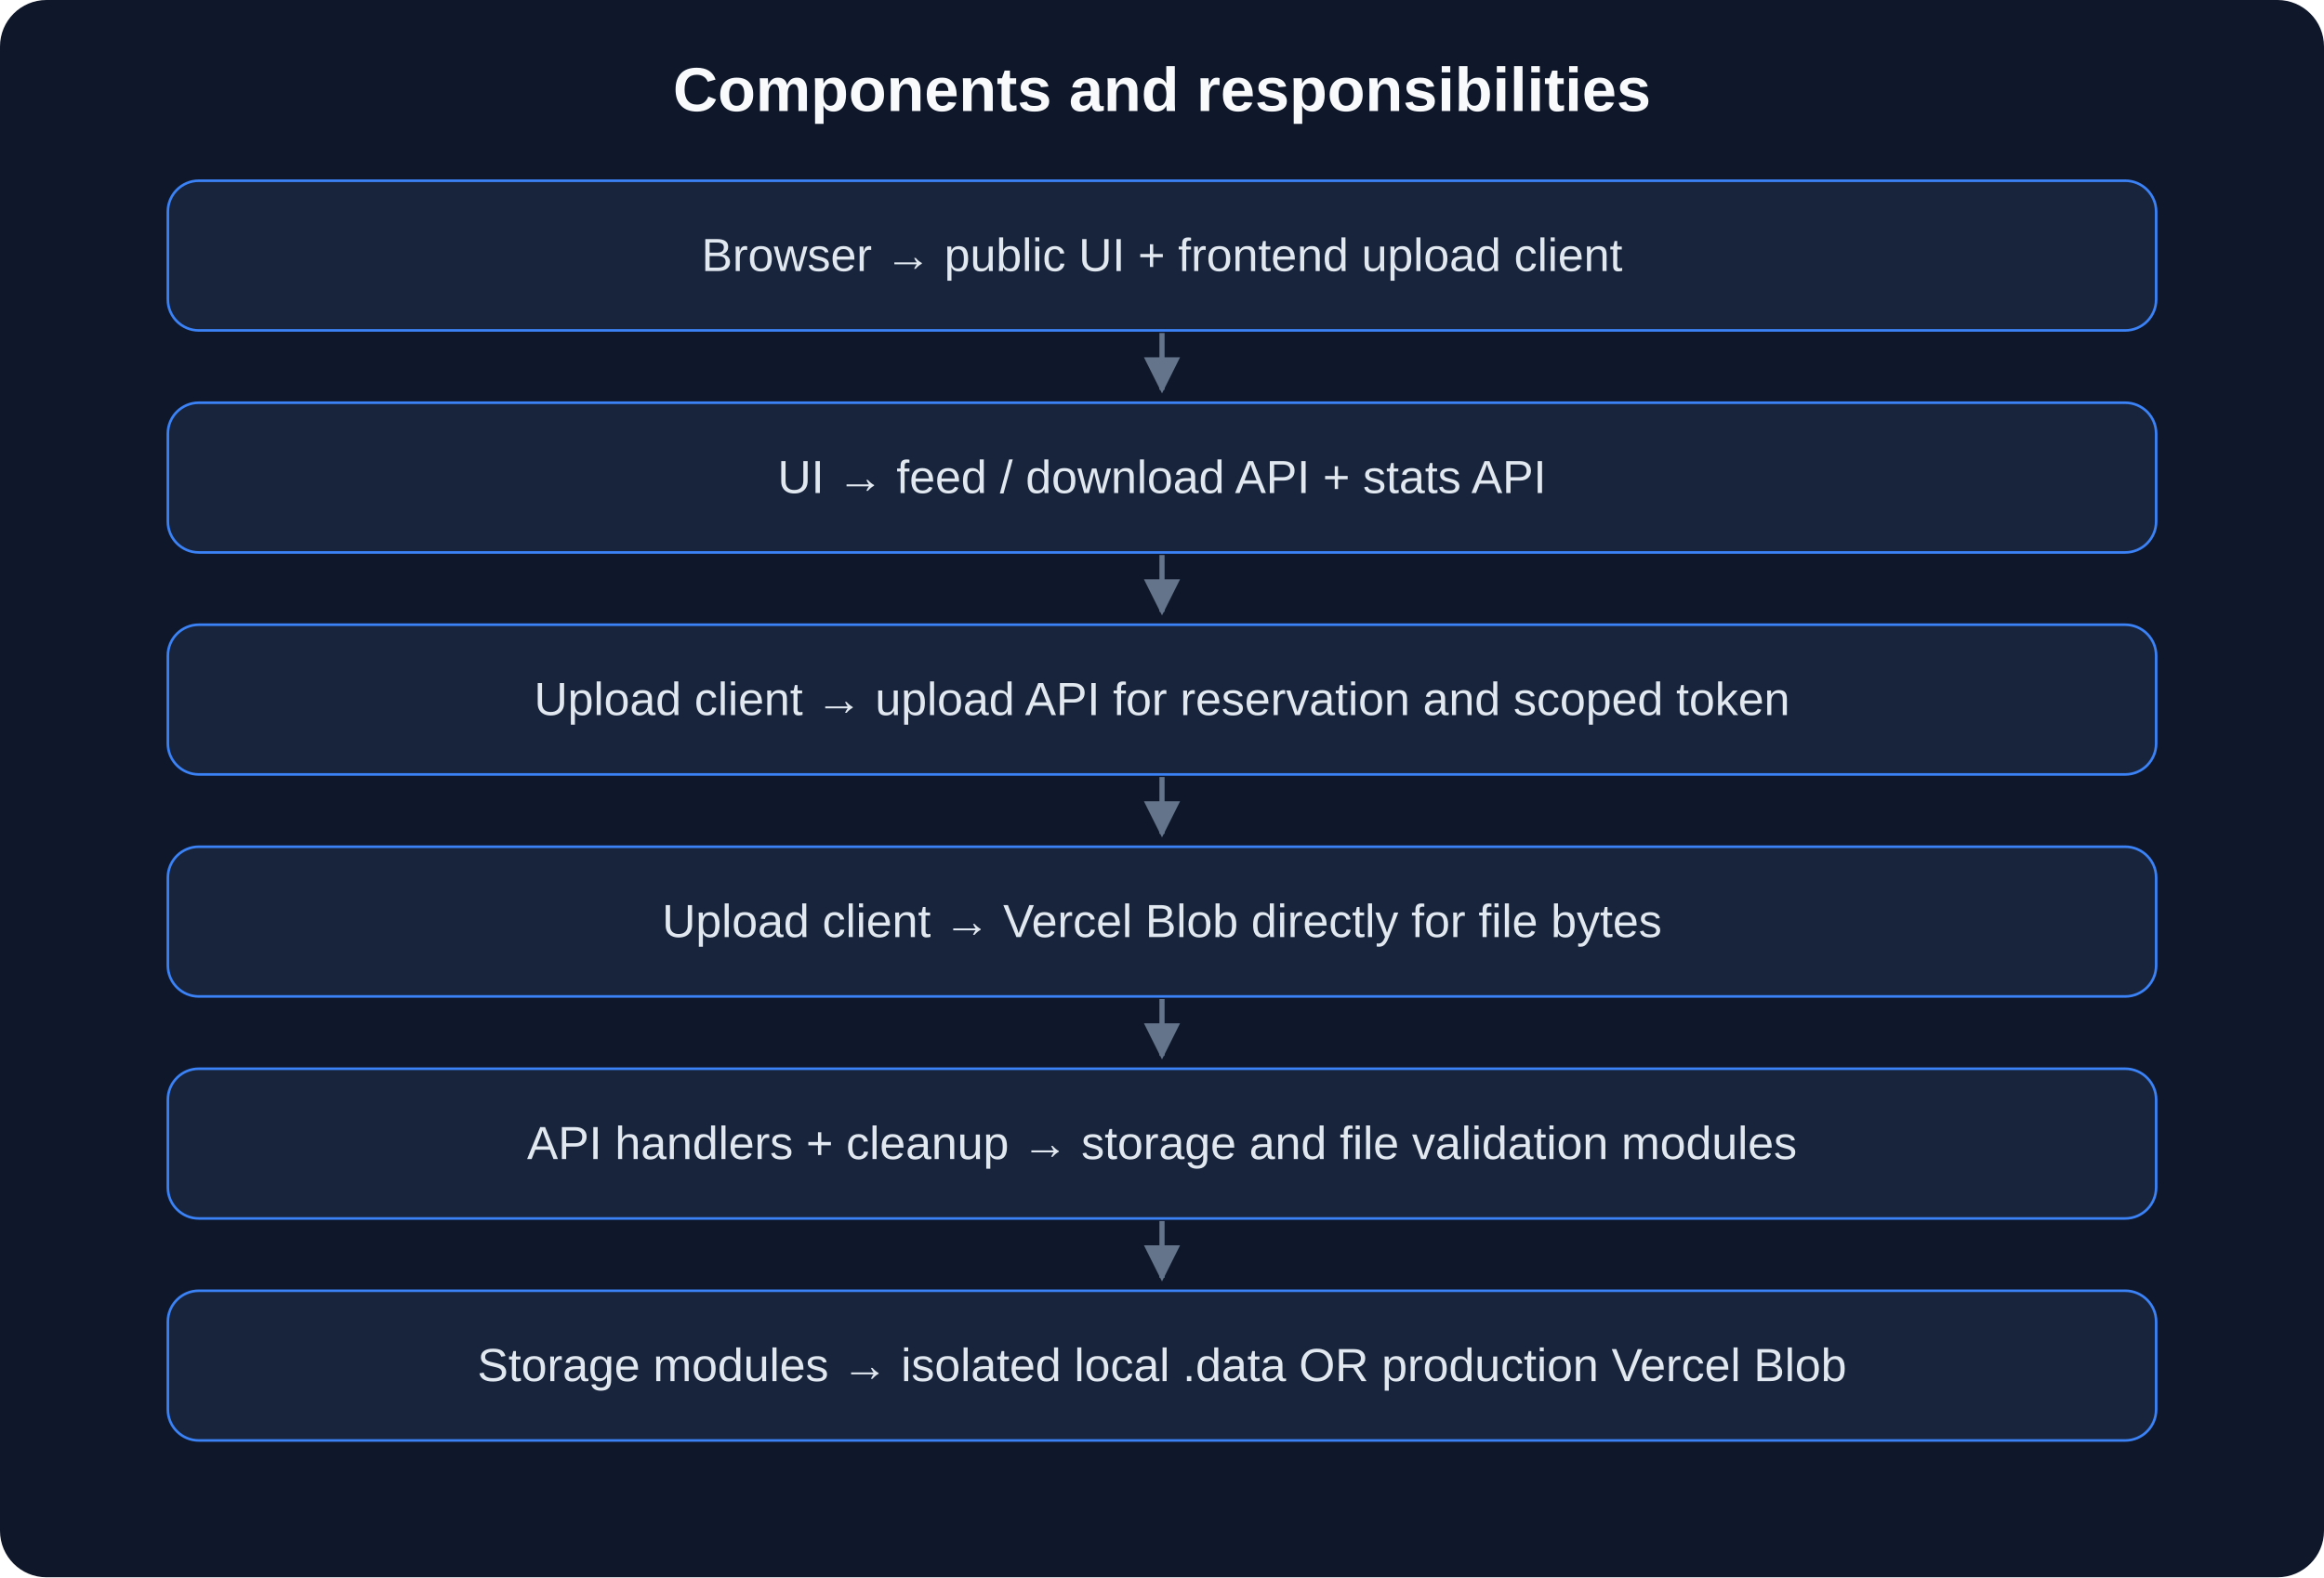
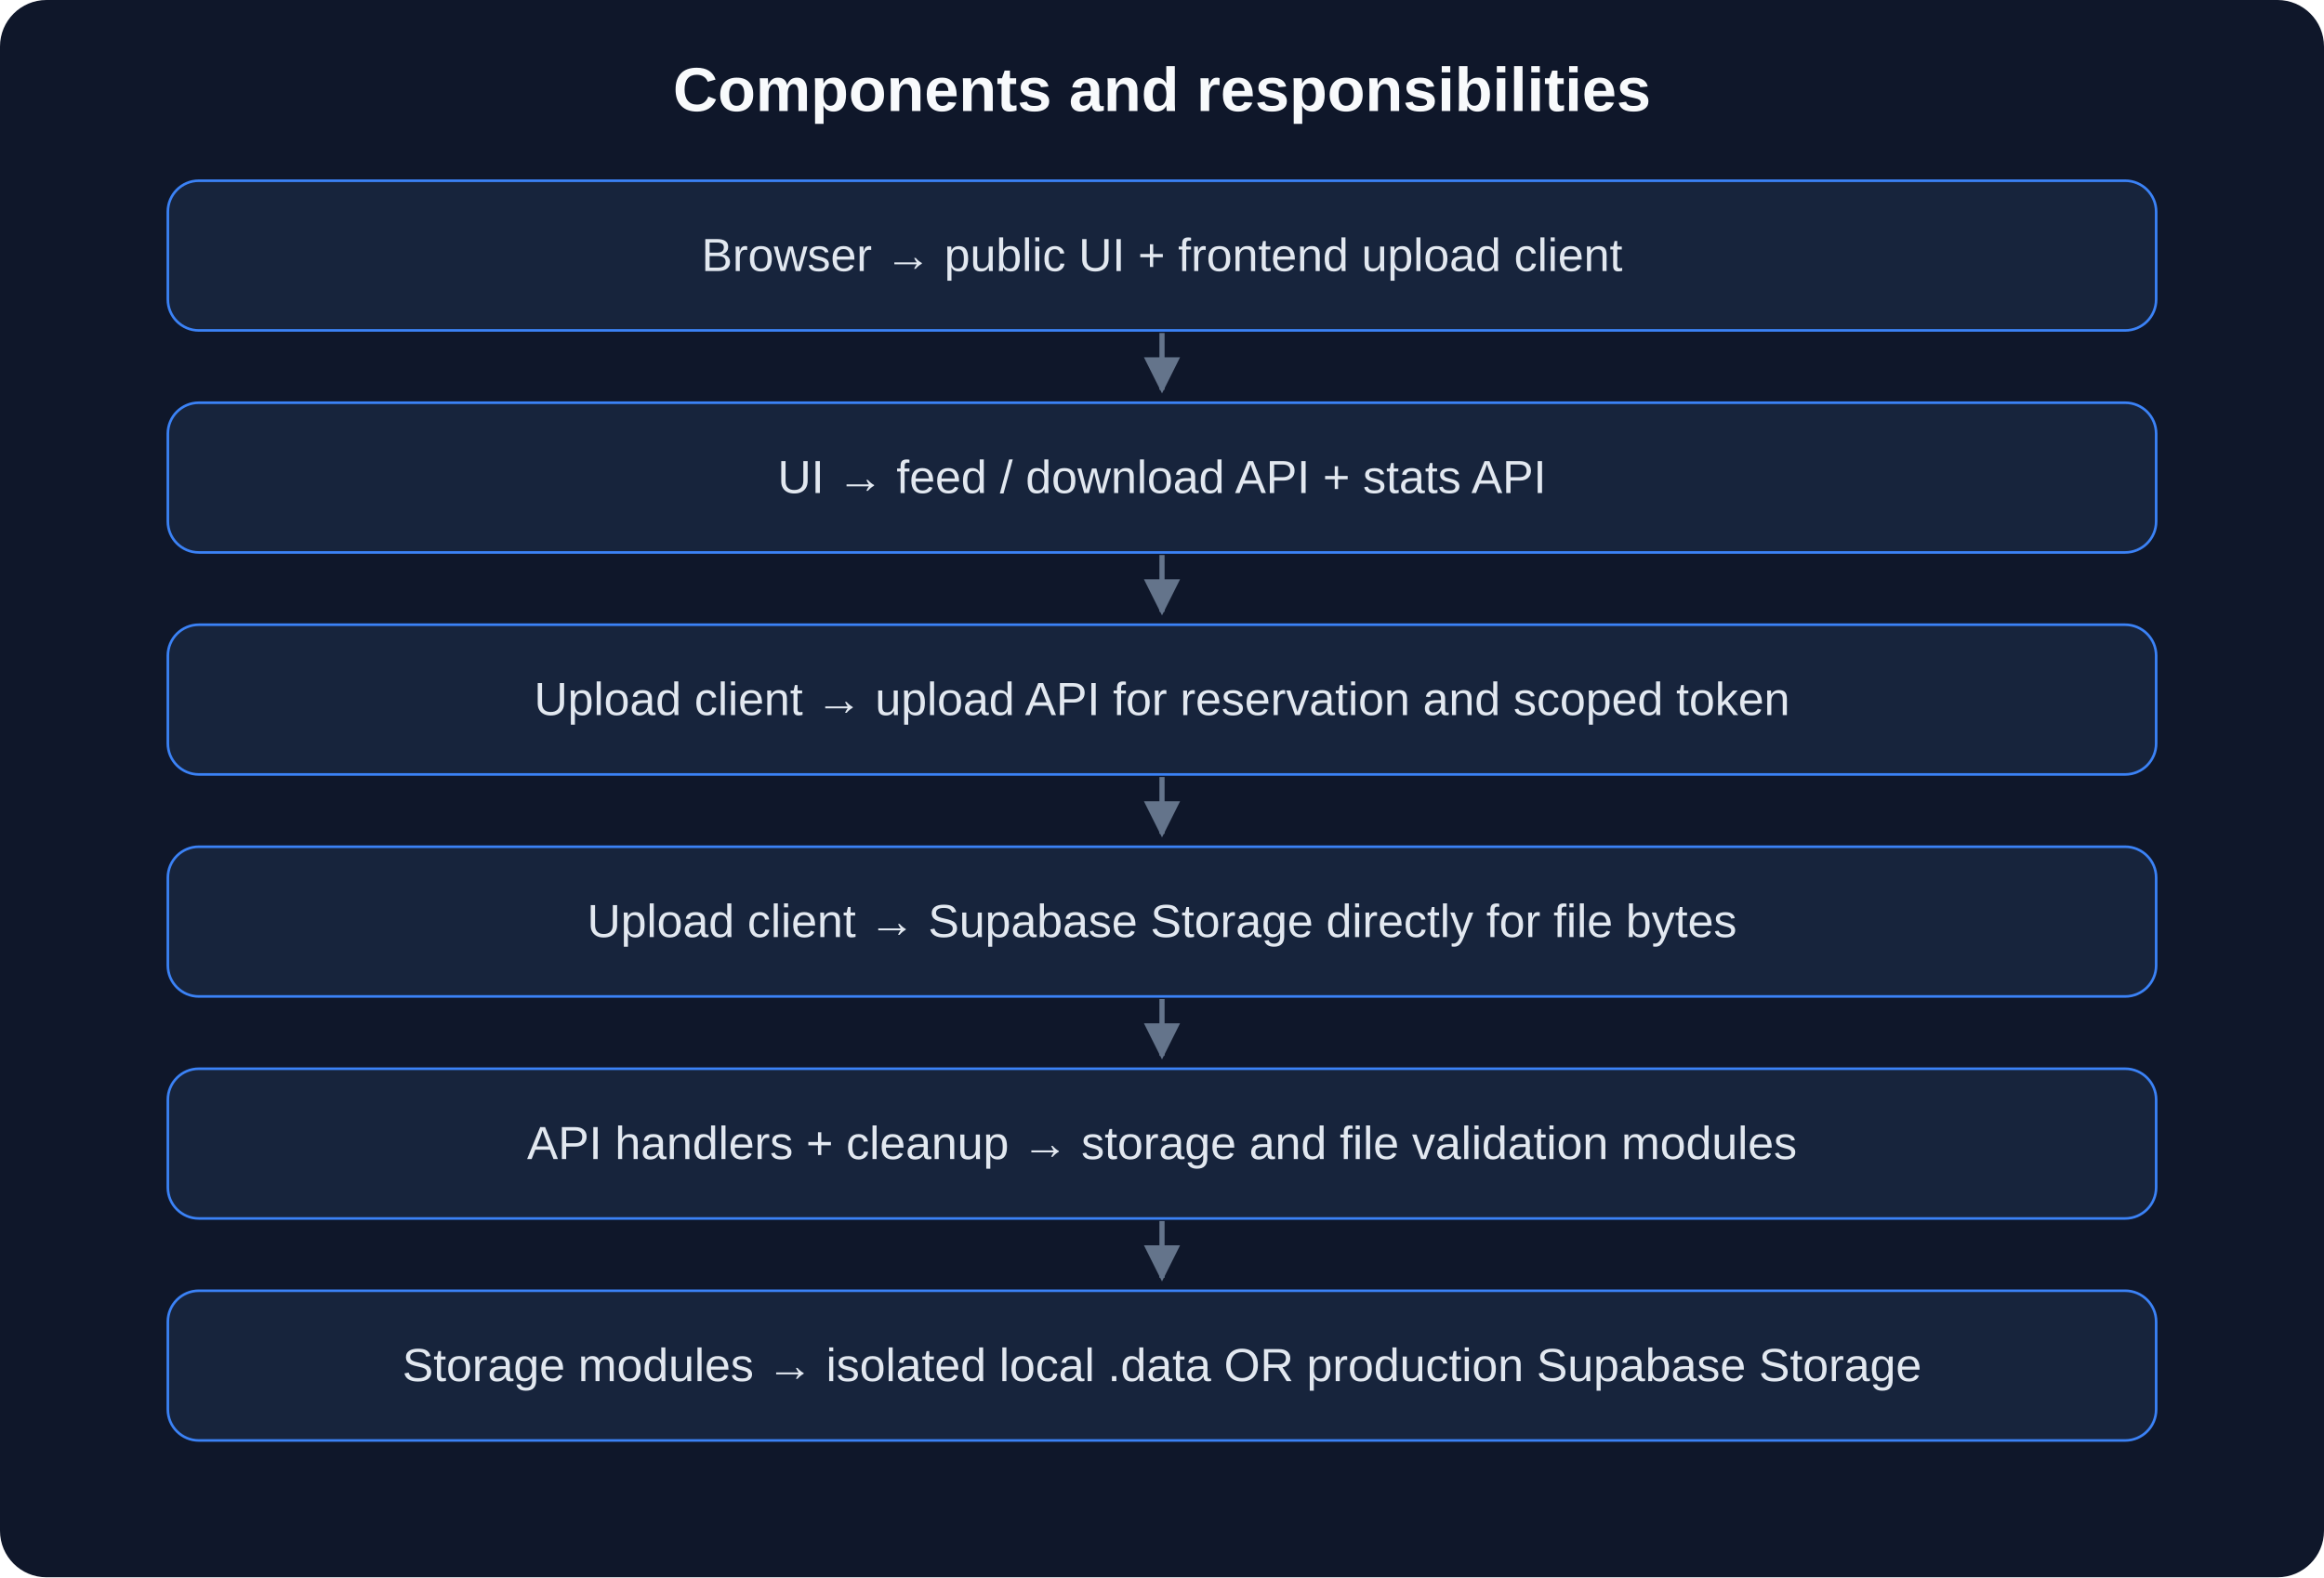
<svg xmlns="http://www.w3.org/2000/svg" viewBox="0 0 900 611" role="img" aria-label="Components and responsibilities">
  <defs>
    <marker id="arrow" viewBox="0 0 10 10" refX="9" refY="5" markerWidth="7" markerHeight="7" orient="auto">
      <path d="M0 0L10 5L0 10" fill="#64748b" />
    </marker>
  </defs>
  <rect width="900" height="611" rx="18" fill="#0f172a" />
  <g font-family="Arial,Helvetica,sans-serif">
    <text x="450" y="43" text-anchor="middle" fill="#f8fafc" font-size="24" font-weight="700">Components and responsibilities</text>
    <rect x="65" y="70" width="770" height="58" rx="12" fill="#17243c" stroke="#3b82f6" />
    <text x="450" y="105" text-anchor="middle" font-size="18" fill="#e2e8f0">Browser → public UI + frontend upload client</text>
    <path d="M450 129V151" stroke="#64748b" stroke-width="2" marker-end="url(#arrow)" />
    <rect x="65" y="156" width="770" height="58" rx="12" fill="#17243c" stroke="#3b82f6" />
    <text x="450" y="191" text-anchor="middle" font-size="18" fill="#e2e8f0">UI → feed / download API + stats API</text>
    <path d="M450 215V237" stroke="#64748b" stroke-width="2" marker-end="url(#arrow)" />
    <rect x="65" y="242" width="770" height="58" rx="12" fill="#17243c" stroke="#3b82f6" />
    <text x="450" y="277" text-anchor="middle" font-size="18" fill="#e2e8f0">Upload client → upload API for reservation and scoped token</text>
    <path d="M450 301V323" stroke="#64748b" stroke-width="2" marker-end="url(#arrow)" />
    <rect x="65" y="328" width="770" height="58" rx="12" fill="#17243c" stroke="#3b82f6" />
-     <text x="450" y="363" text-anchor="middle" font-size="18" fill="#e2e8f0">Upload client → Vercel Blob directly for file bytes</text>
+     <text x="450" y="363" text-anchor="middle" font-size="18" fill="#e2e8f0">Upload client → Supabase Storage directly for file bytes</text>
    <path d="M450 387V409" stroke="#64748b" stroke-width="2" marker-end="url(#arrow)" />
    <rect x="65" y="414" width="770" height="58" rx="12" fill="#17243c" stroke="#3b82f6" />
    <text x="450" y="449" text-anchor="middle" font-size="18" fill="#e2e8f0">API handlers + cleanup → storage and file validation modules</text>
    <path d="M450 473V495" stroke="#64748b" stroke-width="2" marker-end="url(#arrow)" />
    <rect x="65" y="500" width="770" height="58" rx="12" fill="#17243c" stroke="#3b82f6" />
-     <text x="450" y="535" text-anchor="middle" font-size="18" fill="#e2e8f0">Storage modules → isolated local .data OR production Vercel Blob</text>
+     <text x="450" y="535" text-anchor="middle" font-size="18" fill="#e2e8f0">Storage modules → isolated local .data OR production Supabase Storage</text>
  </g>
</svg>
